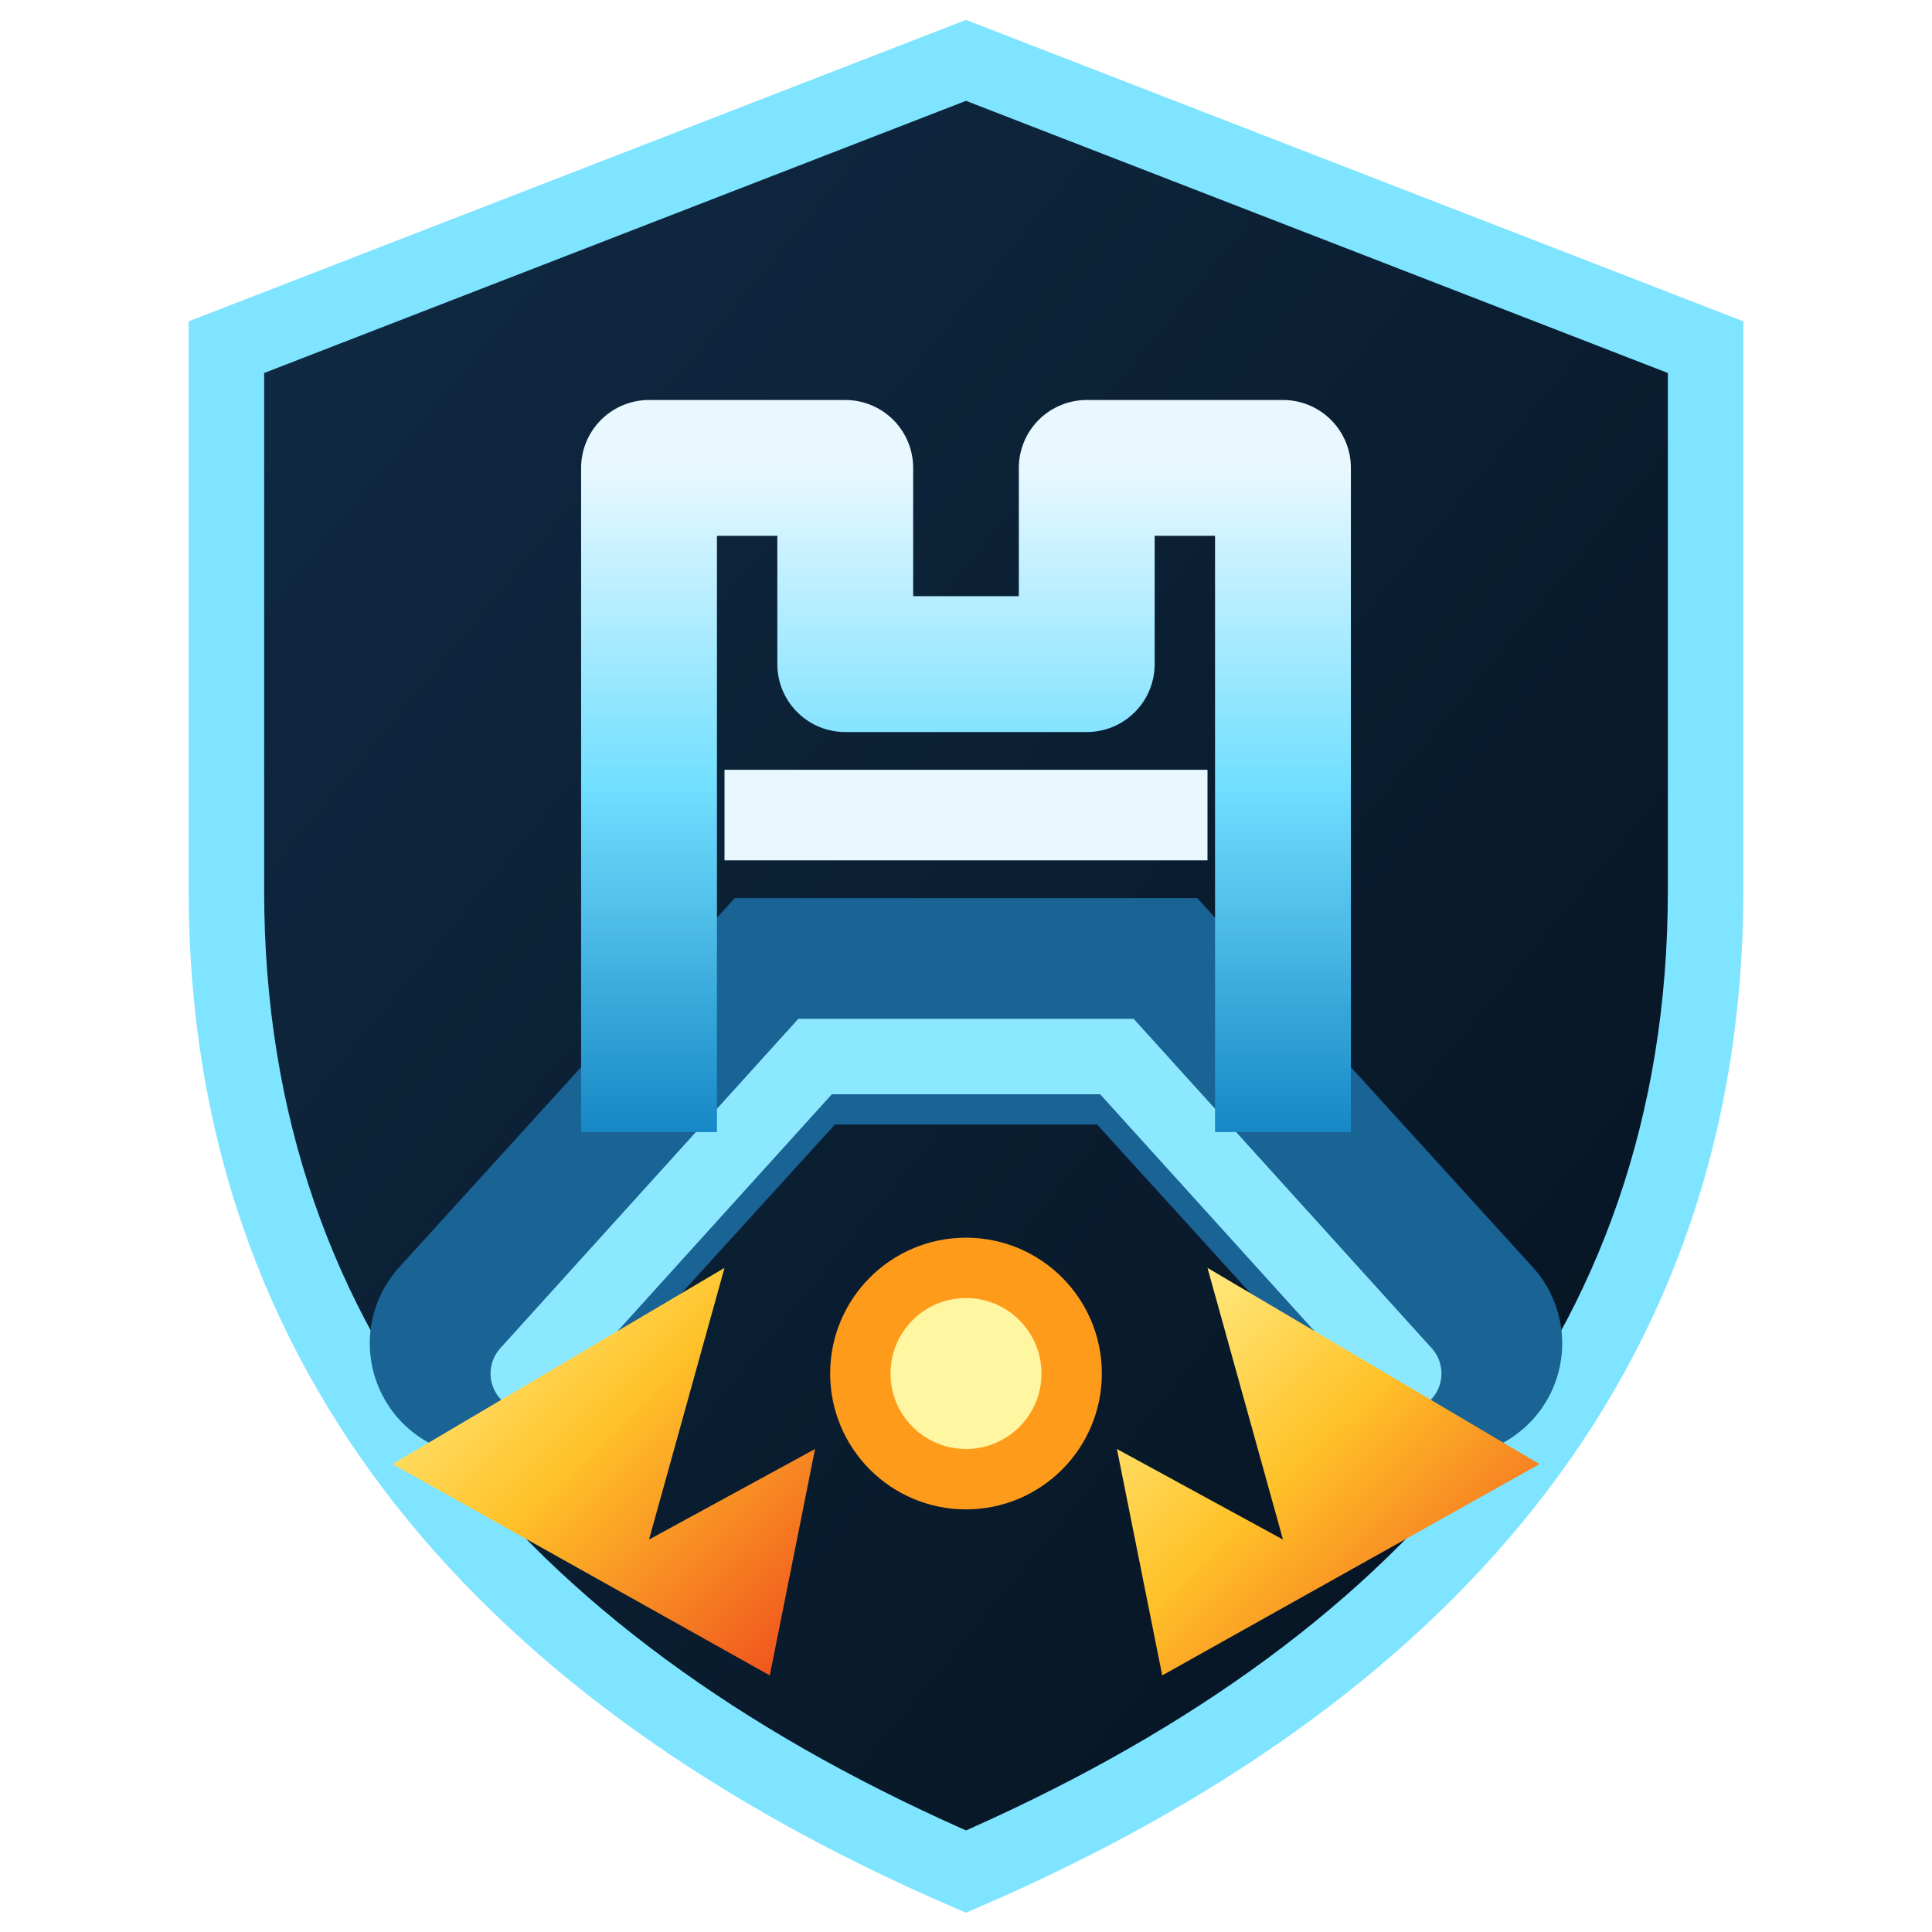
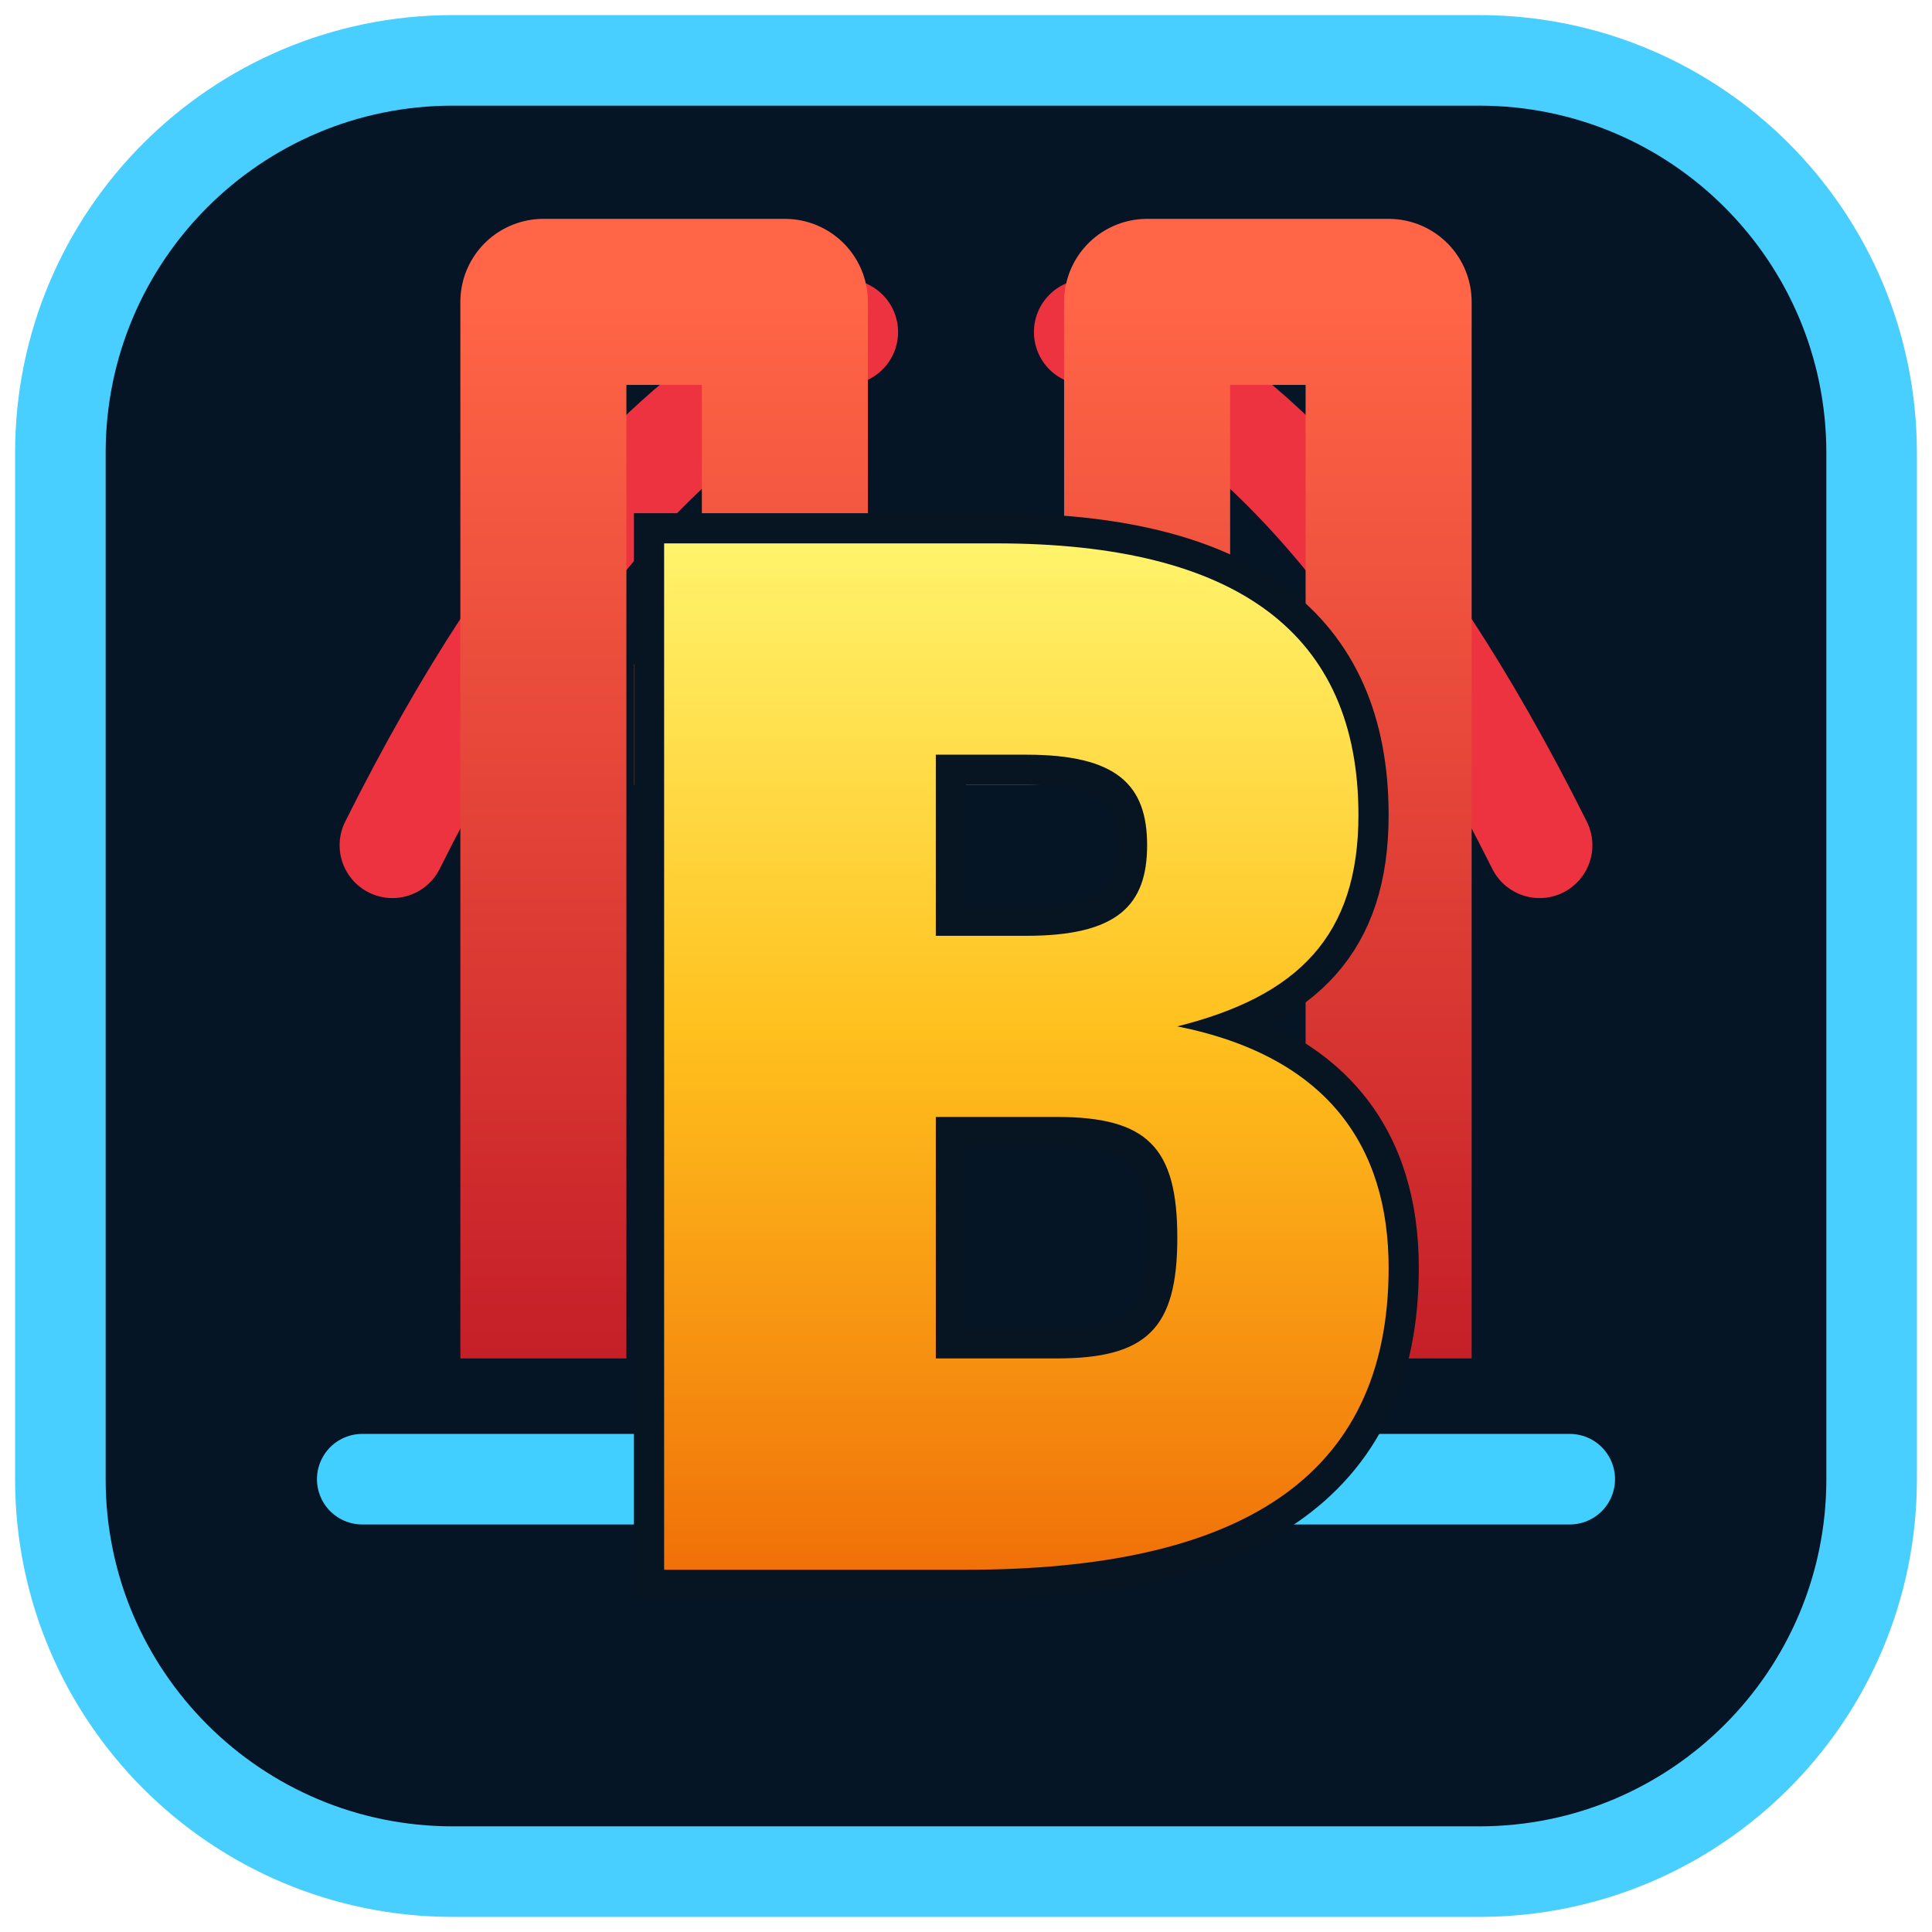
- <svg xmlns="http://www.w3.org/2000/svg" viewBox="0 0 128 128" role="img" aria-labelledby="title desc">
+ <svg xmlns="http://www.w3.org/2000/svg" viewBox="0 0 64 64" role="img" aria-labelledby="title desc">
  <defs>
-     <linearGradient id="bg" x1="0" y1="0" x2="1" y2="1">
-       <stop stop-color="#102c46" />
-       <stop offset="1" stop-color="#05111e" />
+     <linearGradient id="gold" x1="0" y1="0" x2="0" y2="1">
+       <stop stop-color="#fff46c" />
+       <stop offset=".48" stop-color="#ffc01d" />
+       <stop offset="1" stop-color="#f07008" />
    </linearGradient>
-     <linearGradient id="steel" x1="0" y1="0" x2="0" y2="1">
-       <stop stop-color="#e9f8ff" />
-       <stop offset=".48" stop-color="#71dfff" />
-       <stop offset="1" stop-color="#1687c5" />
-     </linearGradient>
-     <linearGradient id="fire" x1="0" y1="0" x2="1" y2="1">
-       <stop stop-color="#fff59a" />
-       <stop offset=".45" stop-color="#ffc228" />
-       <stop offset="1" stop-color="#ef4a1d" />
+     <linearGradient id="red" x1="0" y1="0" x2="0" y2="1">
+       <stop stop-color="#ff6546" />
+       <stop offset="1" stop-color="#c51f28" />
    </linearGradient>
  </defs>
-   <path d="M64 4 113 23v36c0 31-19 52-49 65C34 111 15 90 15 59V23Z" fill="url(#bg)" stroke="#7ee4ff" stroke-width="5" />
-   <path d="M32 89 52 67h24l20 22" fill="none" stroke="#1a6395" stroke-width="15" stroke-linecap="round" />
-   <path d="M35 91 54 70h20l19 21" fill="none" stroke="#8be8ff" stroke-width="5" stroke-linecap="round" />
-   <path d="M43 75V31h13v13h16V31h13v44" fill="none" stroke="url(#steel)" stroke-width="9" stroke-linejoin="round" />
-   <path d="M48 54h32" stroke="#e9f8ff" stroke-width="6" />
-   <path d="M26 97 48 84 43 102 54 96 51 111Z" fill="url(#fire)" />
-   <path d="M102 97 80 84 85 102 74 96 77 111Z" fill="url(#fire)" />
-   <circle cx="64" cy="91" r="7" fill="#fff6a1" stroke="#ff9b1a" stroke-width="4" />
+   <rect x="2" y="2" width="60" height="60" rx="13" fill="#061525" stroke="#48cfff" stroke-width="3" />
+   <path d="M13 28C18 18 23 13 28 11M51 28C46 18 41 13 36 11" fill="none" stroke="#ed3340" stroke-width="3.5" stroke-linecap="round" />
+   <path d="M18 45V10h8v10h12V10h8v35" fill="none" stroke="url(#red)" stroke-width="5.5" stroke-linejoin="round" />
+   <path d="M21 24h22" stroke="#ff7a51" stroke-width="4" />
+   <path d="M12 49h40" stroke="#41cfff" stroke-width="3" stroke-linecap="round" />
+   <path d="M22 18h11c8 0 12 3 12 9 0 4-2 6-6 7 5 1 7 4 7 8 0 7-5 10-14 10H22Zm9 7v6h3c3 0 4-1 4-3s-1-3-4-3Zm0 12v8h4c3 0 4-1 4-4s-1-4-4-4Z" fill="url(#gold)" stroke="#071522" stroke-width="2" paint-order="stroke" />
</svg>
